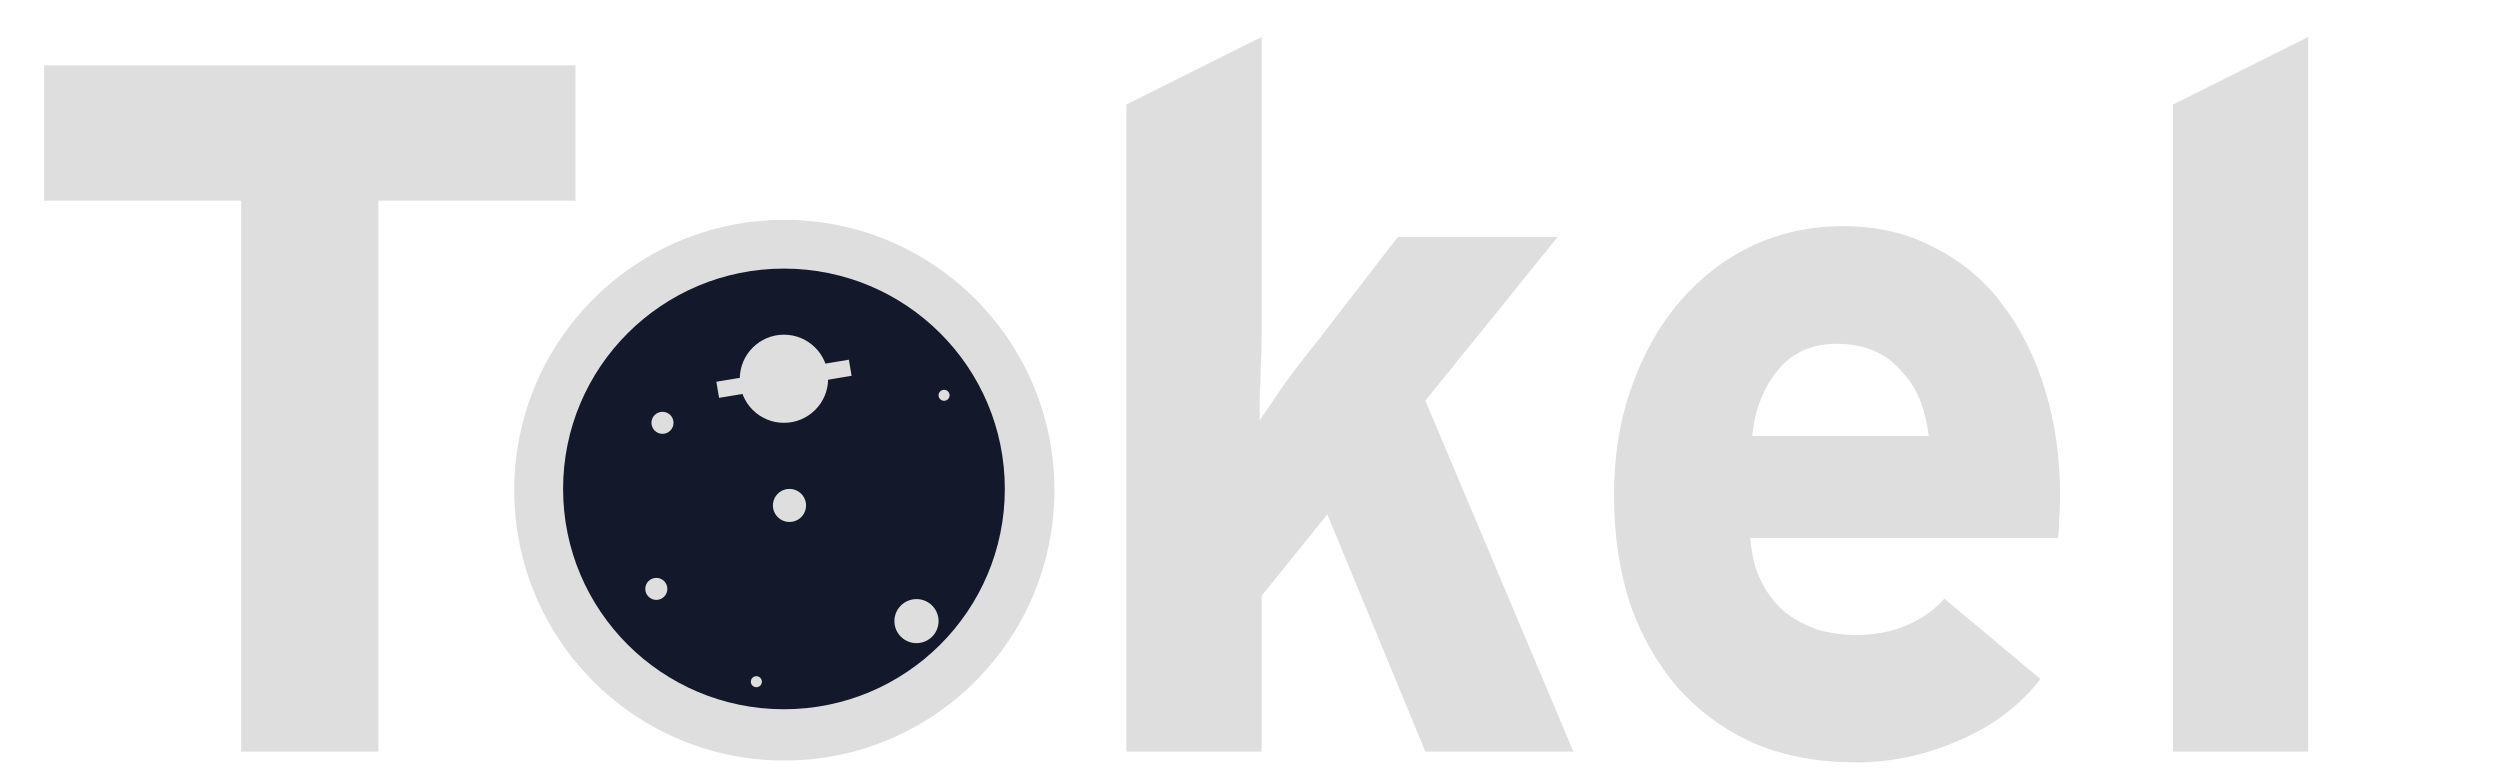
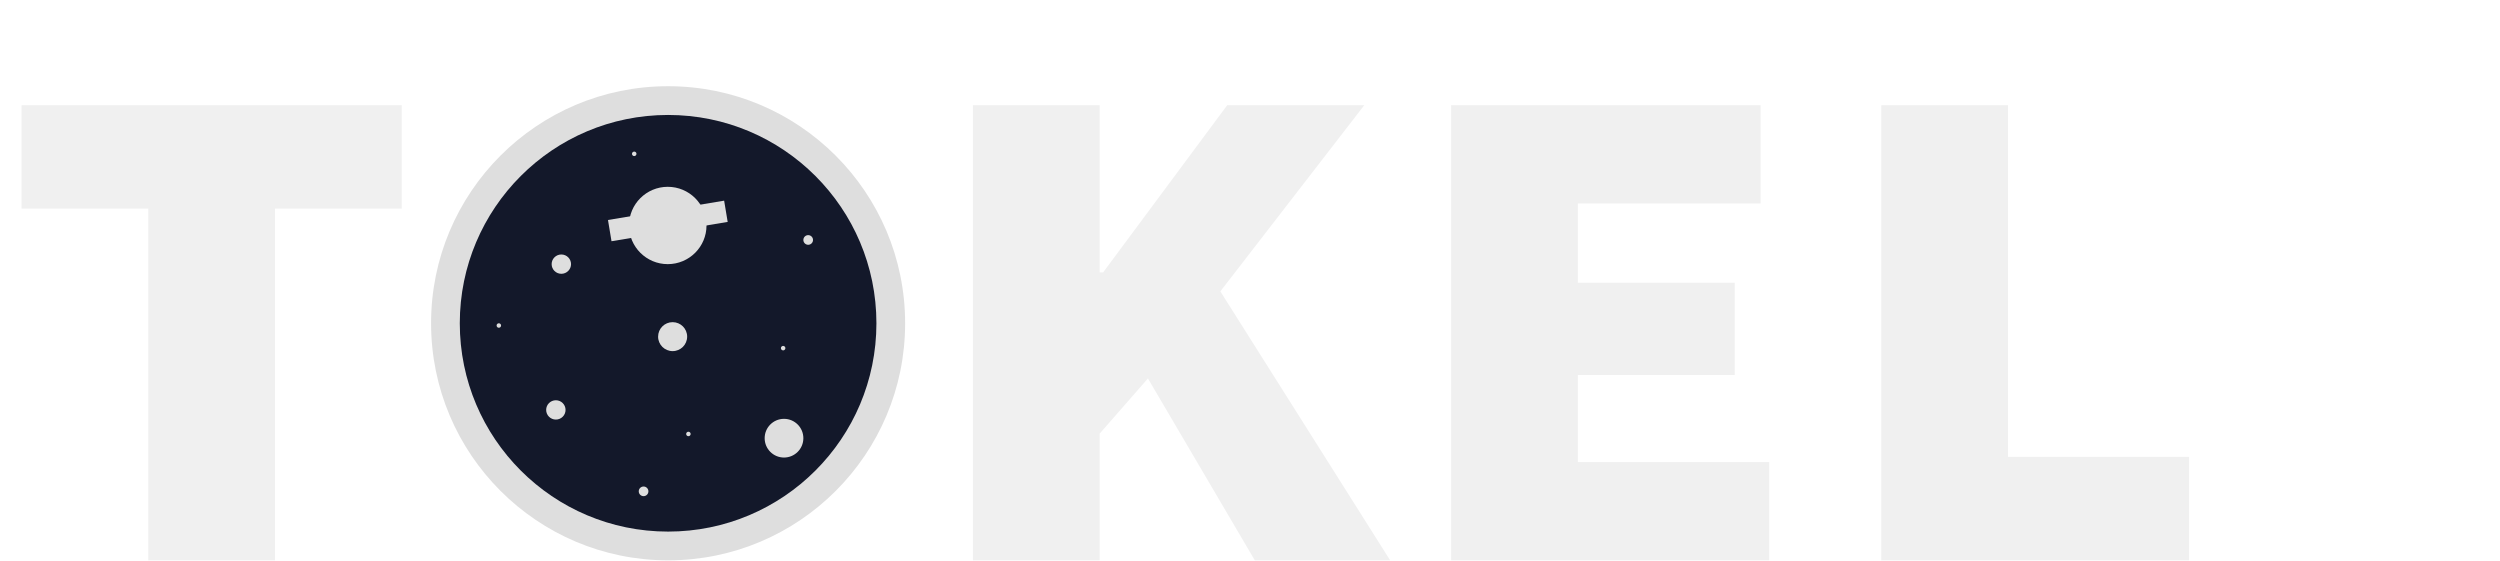
- <svg xmlns="http://www.w3.org/2000/svg" width="153" height="47" viewBox="0 0 153 47" fill="none">
-   <path d="M23.16 12.28V46H14.76V12.28H2.7V4H35.22V12.28H23.16ZM87.233 46L81.233 31.48L77.213 36.46V46H68.933V6.4L77.213 2.26V19C77.213 19.48 77.213 20.04 77.213 20.68C77.213 21.28 77.192 21.9 77.153 22.54C77.153 23.14 77.132 23.72 77.093 24.28C77.093 24.84 77.093 25.32 77.093 25.72C77.532 25.08 78.052 24.32 78.653 23.44C79.293 22.56 79.892 21.78 80.453 21.1L85.552 14.5H95.332L87.233 24.52L96.293 46H87.233ZM126.077 30.28C126.077 30.88 126.057 31.4 126.017 31.84C126.017 32.24 125.997 32.6 125.957 32.92H107.117C107.197 34 107.437 34.92 107.837 35.68C108.237 36.44 108.737 37.06 109.337 37.54C109.937 37.98 110.597 38.32 111.317 38.56C112.077 38.76 112.837 38.86 113.597 38.86C114.757 38.86 115.797 38.66 116.717 38.26C117.637 37.86 118.397 37.32 118.997 36.64L124.877 41.56C123.597 43.2 121.917 44.46 119.837 45.34C117.797 46.22 115.717 46.66 113.597 46.66C111.317 46.66 109.257 46.28 107.417 45.52C105.617 44.72 104.077 43.62 102.797 42.22C101.517 40.78 100.517 39.06 99.797 37.06C99.117 35.02 98.777 32.76 98.777 30.28C98.777 27.88 99.137 25.68 99.857 23.68C100.577 21.64 101.557 19.9 102.797 18.46C104.077 16.98 105.557 15.84 107.237 15.04C108.957 14.24 110.817 13.84 112.817 13.84C114.897 13.84 116.757 14.28 118.397 15.16C120.077 16 121.477 17.18 122.597 18.7C123.717 20.18 124.577 21.92 125.177 23.92C125.777 25.92 126.077 28.04 126.077 30.28ZM118.037 26.68C117.957 25.96 117.797 25.28 117.557 24.64C117.317 23.96 116.957 23.36 116.477 22.84C116.037 22.28 115.477 21.84 114.797 21.52C114.117 21.2 113.317 21.04 112.397 21.04C110.877 21.04 109.677 21.58 108.797 22.66C107.917 23.74 107.397 25.08 107.237 26.68H118.037ZM132.983 46V6.4L141.263 2.26V46H132.983Z" fill="#DEDEDE" />
-   <ellipse rx="16.545" ry="16.53" transform="matrix(0 -1 1 -0.000161613 48.0002 30)" fill="#DEDEDE" />
-   <ellipse cx="47.978" cy="29.922" rx="13.517" ry="13.484" fill="#13182A" />
-   <ellipse cx="47.978" cy="23.18" rx="2.703" ry="2.697" fill="#DEDEDE" />
-   <path d="M43.924 23.855L52.034 22.506" stroke="#DEDEDE" />
-   <ellipse cx="48.316" cy="30.933" rx="1.014" ry="1.011" fill="#DEDEDE" />
-   <ellipse cx="57.778" cy="24.192" rx="0.338" ry="0.337" fill="#DEDEDE" />
-   <ellipse cx="46.289" cy="41.72" rx="0.338" ry="0.337" fill="#DEDEDE" />
-   <ellipse cx="56.089" cy="38.012" rx="1.352" ry="1.348" fill="#DEDEDE" />
-   <ellipse cx="40.166" cy="36.04" rx="0.676" ry="0.674" fill="#DEDEDE" />
-   <ellipse cx="40.544" cy="25.877" rx="0.676" ry="0.674" fill="#DEDEDE" />
+ <svg xmlns="http://www.w3.org/2000/svg" width="58" height="13" viewBox="0 0 58 13" fill="none">
+   <path d="M3.44 13V4.84H0.5V2.44H9.32V4.84H6.38V13H3.44ZM22.572 13V2.44H25.512V6.32H25.592L28.472 2.44H31.652L28.312 6.76L32.252 13H29.112L26.632 8.78L25.512 10.06V13H22.572ZM33.666 13V2.44H40.846V4.72H36.606V6.56H40.246V8.7H36.606V10.72H41.046V13H33.666ZM43.646 13V2.44H46.586V10.6H50.786V13H43.646Z" fill="#F0F0F0" />
+   <ellipse rx="5.499" ry="5.5" transform="matrix(1 0 0.000161611 1 15.5 7.5)" fill="#DEDEDE" />
+   <ellipse cx="15.5" cy="7.5" rx="4.833" ry="4.833" fill="#13182A" />
+   <ellipse cx="15.492" cy="5.231" rx="0.899" ry="0.897" fill="#DEDEDE" />
+   <path d="M14.146 5.35L16.841 4.902" stroke="#DEDEDE" stroke-width="0.5" />
+   <ellipse cx="15.605" cy="7.81" rx="0.337" ry="0.336" fill="#DEDEDE" />
+   <ellipse cx="18.75" cy="5.567" rx="0.112" ry="0.112" fill="#DEDEDE" />
+   <ellipse cx="18.169" cy="8.077" rx="0.052" ry="0.052" fill="#DEDEDE" />
+   <ellipse cx="11.573" cy="7.552" rx="0.052" ry="0.052" fill="#DEDEDE" />
+   <ellipse cx="14.714" cy="3.569" rx="0.052" ry="0.052" fill="#DEDEDE" />
+   <ellipse cx="15.971" cy="10.068" rx="0.052" ry="0.052" fill="#DEDEDE" />
+   <ellipse cx="14.931" cy="11.399" rx="0.112" ry="0.112" fill="#DEDEDE" />
+   <ellipse cx="18.189" cy="10.166" rx="0.449" ry="0.449" fill="#DEDEDE" />
+   <ellipse cx="12.896" cy="9.51" rx="0.225" ry="0.224" fill="#DEDEDE" />
+   <ellipse cx="13.023" cy="6.128" rx="0.225" ry="0.224" fill="#DEDEDE" />
</svg>
